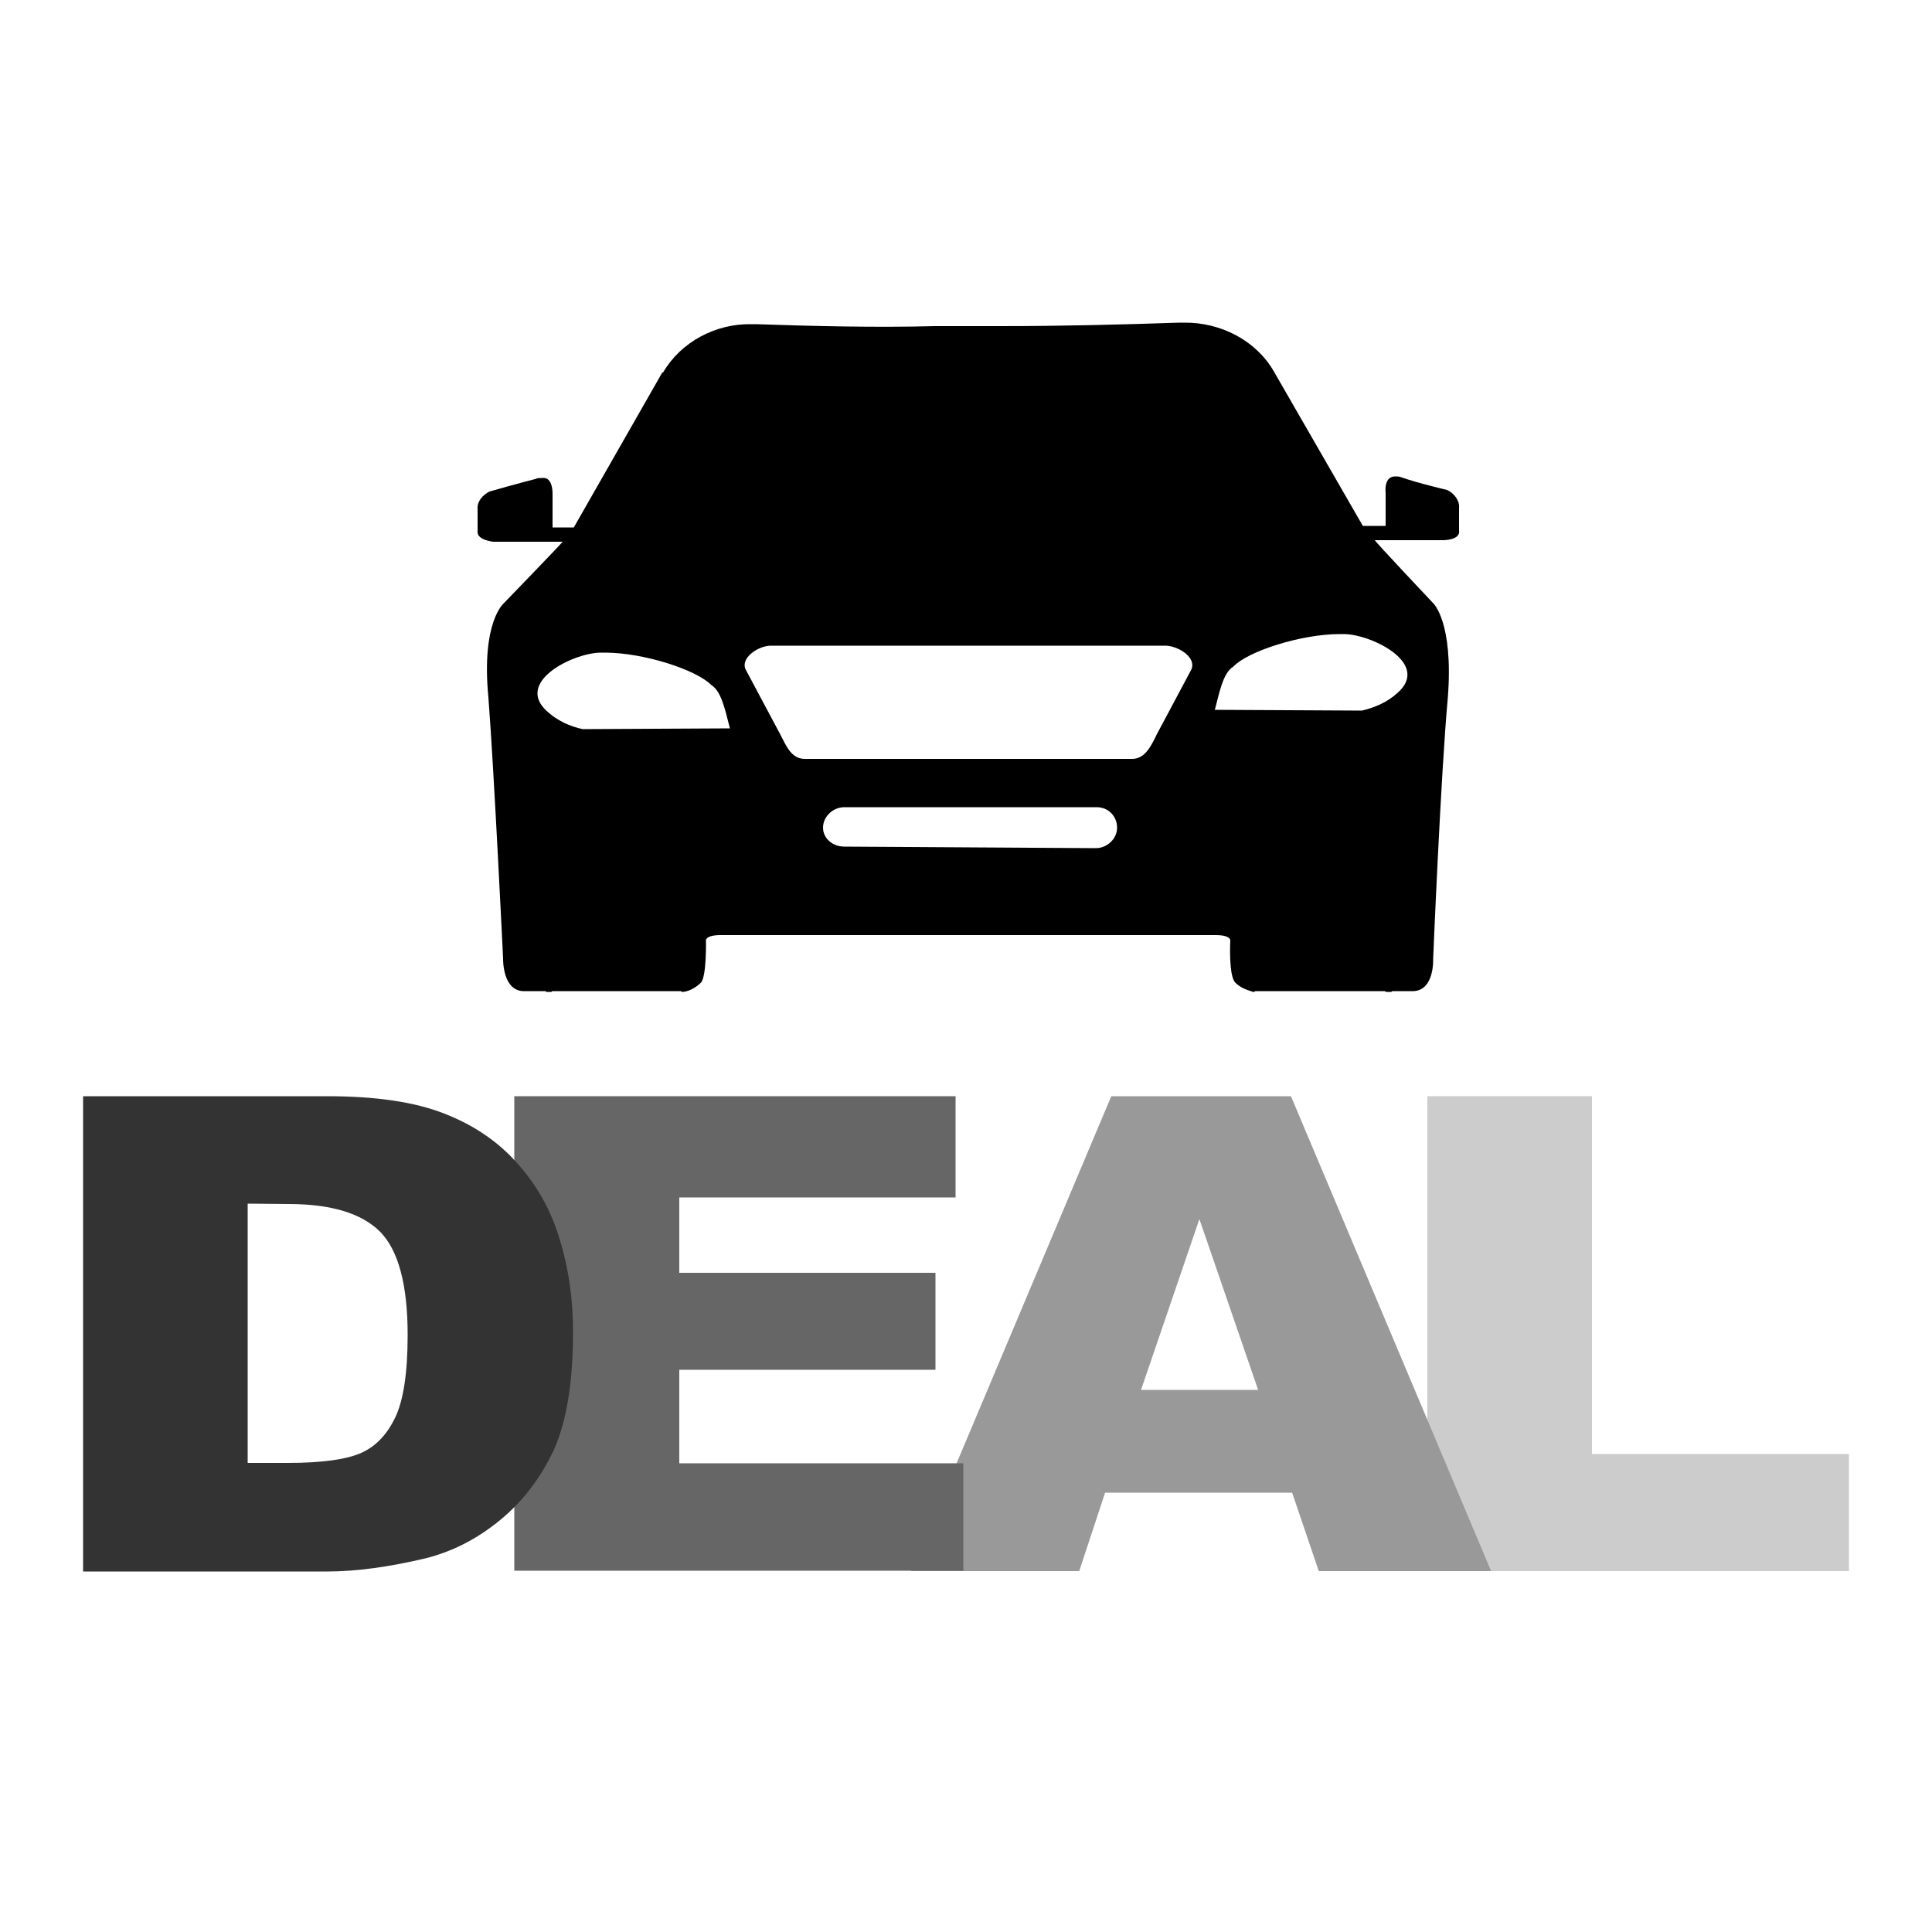
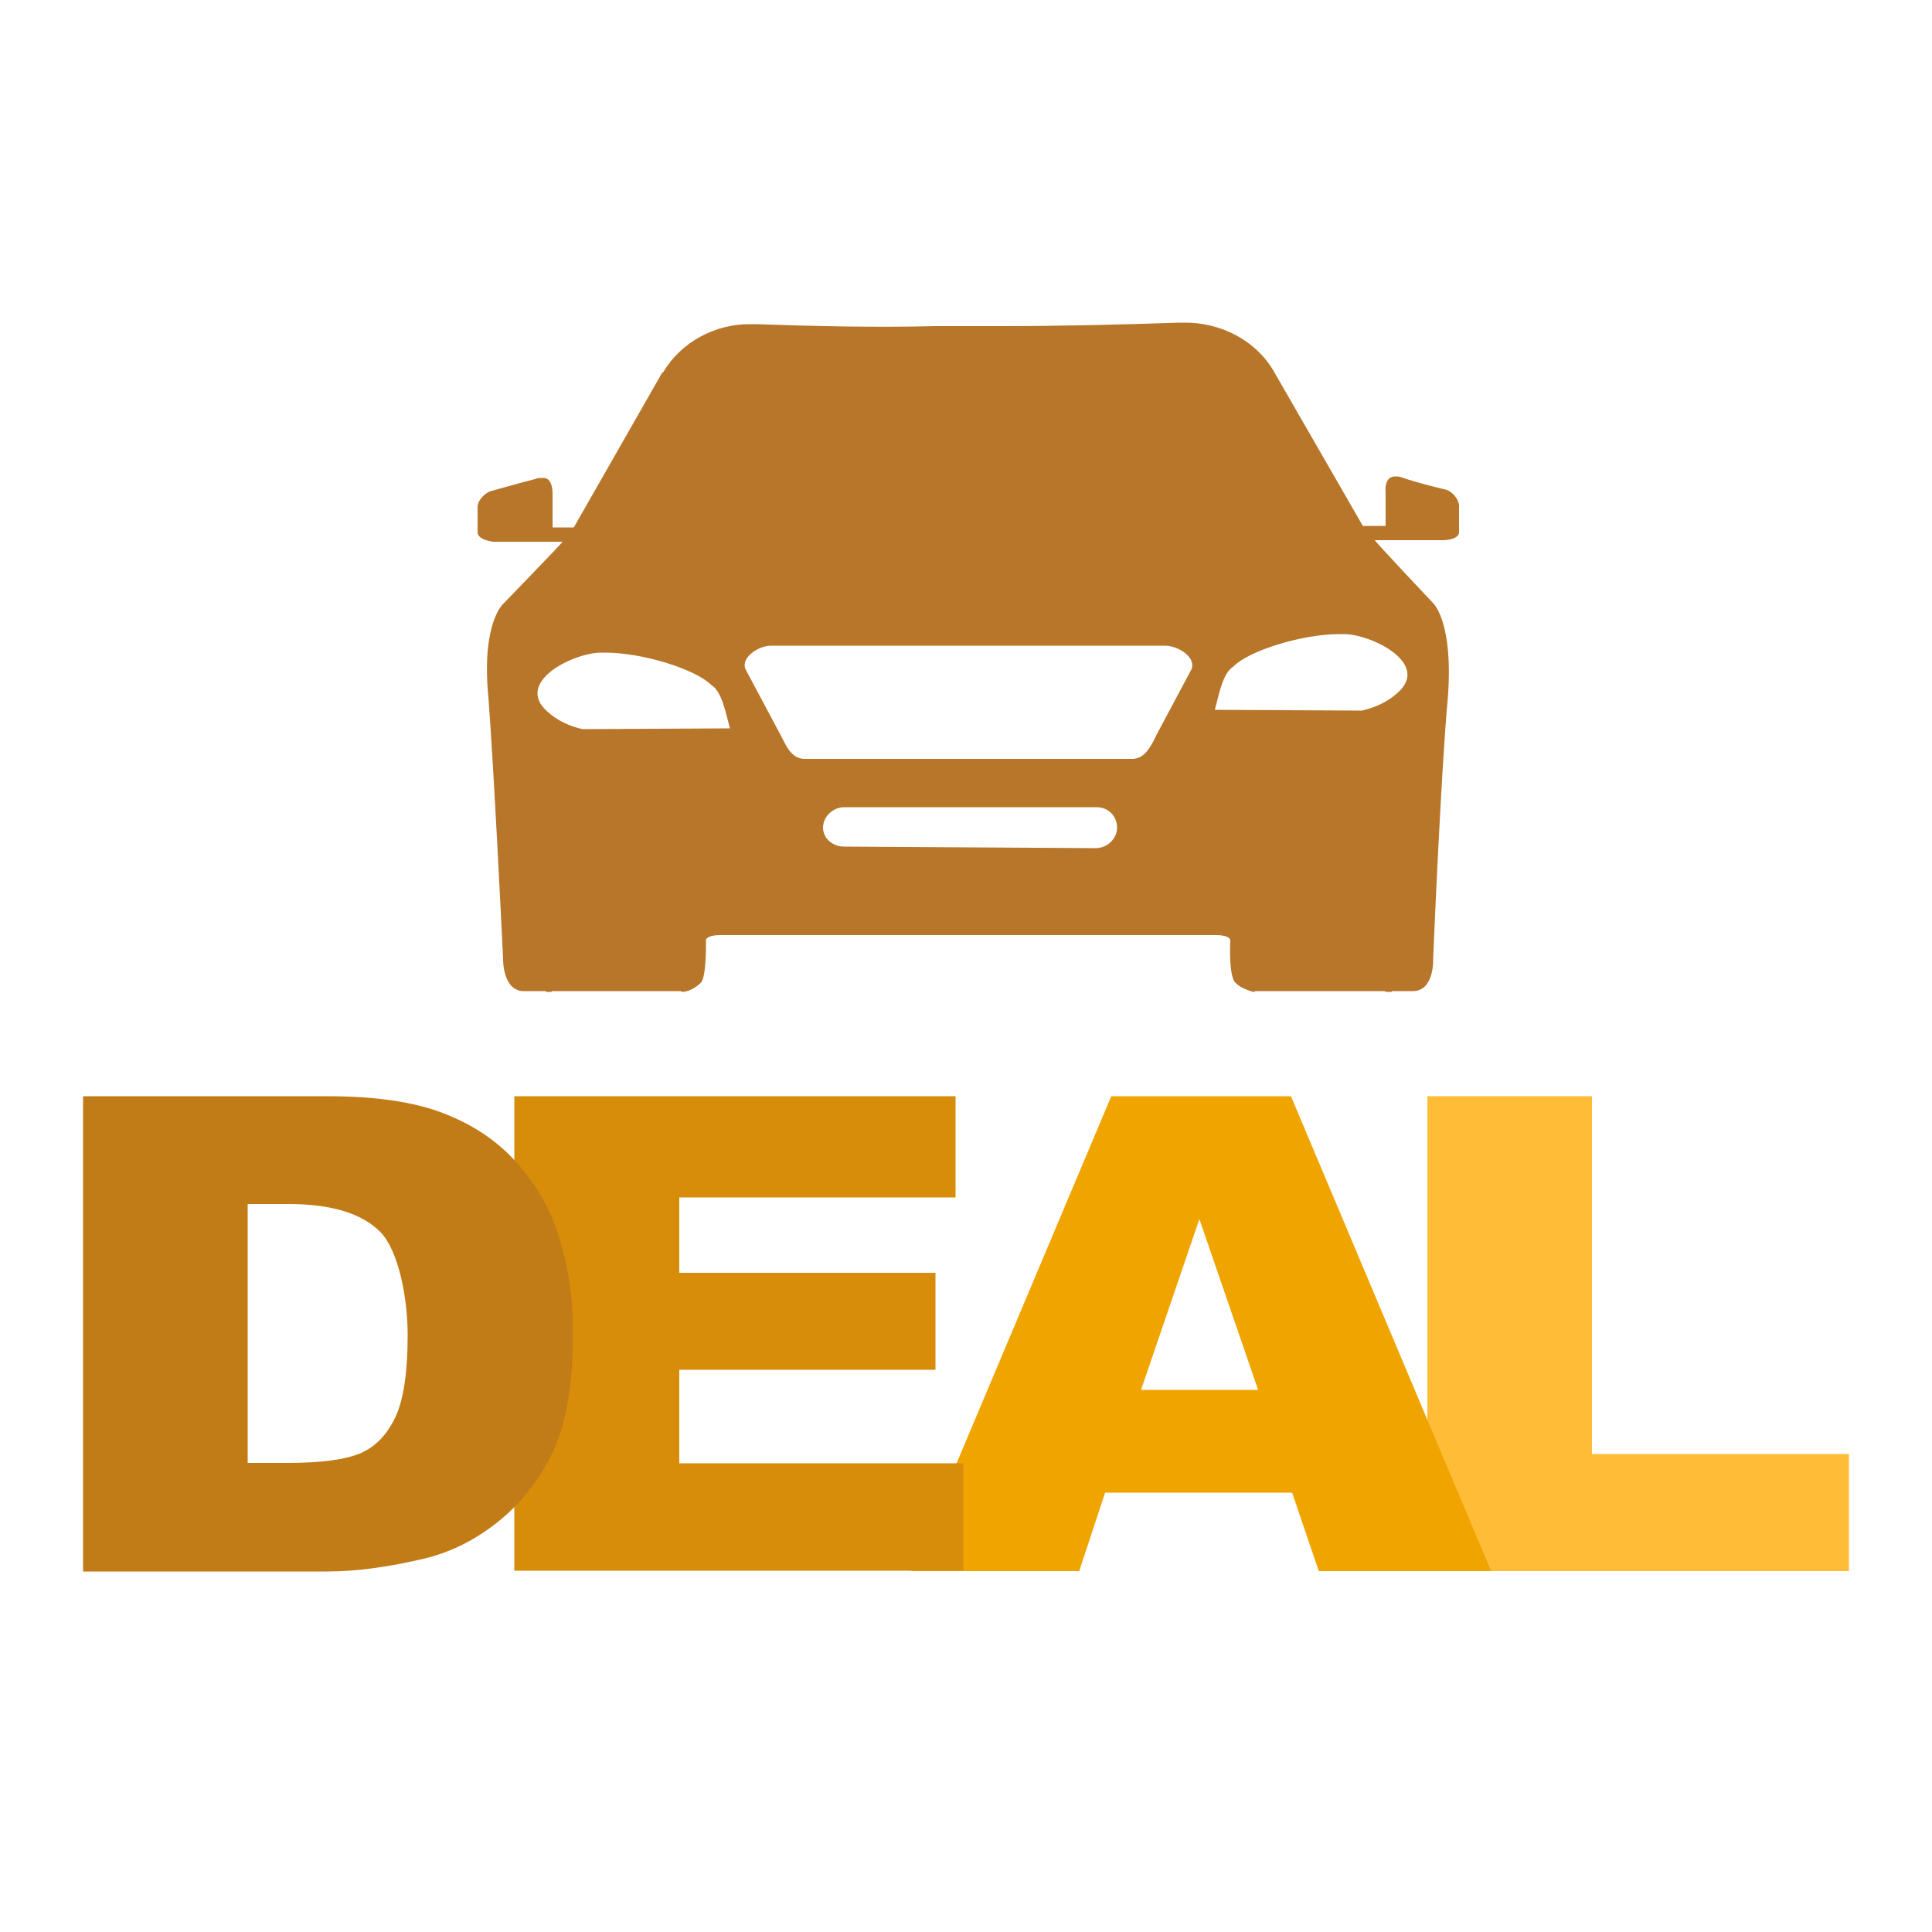
- <svg xmlns="http://www.w3.org/2000/svg" version="1.1" id="master-artboard" x="0px" y="0px" viewBox="0 0 500 500" style="enable-background:new 0 0 500 500;" xml:space="preserve">
-   <style type="text/css">
- 	.st0{fill:#0B2E4D;stroke:#AAAAAA;stroke-width:0.749;stroke-miterlimit:2.998;}
- 	.st1{fill:#CCCCCC;}
- 	.st2{fill:#999999;}
- 	.st3{fill:#666666;}
- 	.st4{fill:#333333;}
- </style>
-   <g transform="matrix(0.9083147, 0, 0, 0.9083147, 0.000009809222, 194.0569)">
-     <path class="st0" d="M221.3,125.9" />
-     <path class="st0" d="M329.1,116.4" />
-     <path class="st0" d="M292.2,23L292.2,23" />
-   </g>
-   <path d="M265.4,256.7L265.4,256.7 M195.8,83.9h-1.3c-9.3-0.2-18.3,4.6-22.9,12.5h-0.2l-22.9,40.1H143v-8.6c0,0,0.2-4.6-2.7-4.2  c-0.5,0-1.3,0-1.5,0.2c-4.4,1.1-12.1,3.3-12.1,3.3c-1.8,0.9-3.3,2.6-3.1,4.6v6c0,0-0.2,1.8,4,2.4h18c0,0.2-15.2,15.9-15.2,15.9  s-5.9,4.8-4,24.4c1.5,19.6,3.8,67.6,3.8,67.6s-0.2,8.1,5.1,8.4h5.9l0.2,0.2h1.3l0.2-0.2h33.4c0,0.2,0.2,0.2,0.5,0.2  c1.8-0.2,3.5-1.3,4.6-2.4c1.5-1.6,1.3-11,1.3-11s0-1.3,3.8-1.3h128.1c3.8,0,3.8,1.3,3.8,1.3s-0.5,9.2,1.3,11  c1.3,1.3,2.7,1.8,4.6,2.4c0.2,0,0.5,0,0.5-0.2h33.5l0.5,0.2h1.3l0.2-0.2h5.5c5.5-0.2,5.1-8.4,5.1-8.4s2-48.2,3.8-67.6  c1.5-19.6-3.8-24.4-3.8-24.4s-15.1-16-15.1-16.3h17.8c4.6-0.2,4-2.4,4-2.4v-6c0.2-1.8-1.3-3.8-3.1-4.6c0,0-7.7-1.8-11.9-3.3  c-0.5-0.2-1.1-0.2-1.3-0.2c-3.3-0.2-2.7,4.2-2.7,4.2v8.6h-5.9L329.6,96l0,0c-4.6-7.9-13.7-12.6-23.1-12.5h-1.3  c-14.7,0.5-30.4,0.9-46.2,0.9h-17C226.4,84.8,210.6,84.4,195.8,83.9L195.8,83.9z M218.5,219.1c-3.1,0-5.5-2.2-5.5-4.9l0,0l0,0  c0-2.9,2.6-5.3,5.5-5.3h65.3c3.1,0,5.3,2.4,5.3,5.3l0,0c0,2.9-2.6,5.3-5.5,5.3l0,0L218.5,219.1L218.5,219.1z M208.3,196.4  c-3.5,0-4.8-3.3-6.4-6.4l-8.8-16.5c-1.8-3.1,3.1-6.4,6.4-6.4h102.3c3.5,0.2,8.1,3.3,6.4,6.4l-8.8,16.5c-1.5,3.1-3.1,6.4-6.4,6.4  H208.3z M314.4,183.7c1.1-4,2-9.5,4.8-11.2c3.8-4,17.6-8.4,27.5-8.4h1.3c7.3,0.2,22.2,7.7,13.7,15.2c-2.6,2.4-5.9,3.8-9.2,4.6  L314.4,183.7z M251.1,242L251.1,242 M150.8,188.7c-3.3-0.7-6.6-2.2-9.2-4.6c-8.4-7.5,6.4-15,13.7-15.2h1.3c9.9,0,23.6,4.4,27.5,8.4  c2.7,1.6,3.7,7.1,4.8,11.2L150.8,188.7z" />
+ <svg xmlns="http://www.w3.org/2000/svg" version="1.1" viewBox="0 0 500 500">
+   <defs>
+     <style>
+       .cls-1 {
+         fill: #c17c17;
+       }
+ 
+       .cls-2 {
+         fill: #f0a400;
+       }
+ 
+       .cls-3 {
+         fill: #ffbc36;
+       }
+ 
+       .cls-4 {
+         fill: #0b2e4d;
+         stroke: #aaa;
+         stroke-miterlimit: 2.7;
+         stroke-width: .7px;
+       }
+ 
+       .cls-5 {
+         fill: #d88d0a;
+       }
+ 
+       .cls-6 {
+         fill: #b77629;
+       }
+     </style>
+   </defs>
  <g>
-     <path class="st1" d="M369.4,283.7H412v92.6h66.5v30.3H369.4V283.7z" />
-     <path class="st2" d="M325.6,359.7l-15.2-44.2l-15.1,44.2H325.6z M334.4,386.3H286l-6.7,20.3h-43.5l51.8-122.9h46.5l51.8,122.9   h-44.6L334.4,386.3z" />
-     <path class="st3" d="M133.1,283.7h114.2v26.2h-71.5v19.5h66.3v25.1h-66.3v24.2h73.5v27.8H133.1V283.7z" />
-     <path class="st4" d="M21.5,283.7h63.3c12.5,0,22.6,1.5,30.2,4.5c7.7,3,14,7.3,19,13c5,5.6,8.7,12.2,10.9,19.7   c2.3,7.5,3.4,15.4,3.4,23.8c0,13.1-1.7,23.3-5,30.6c-3.4,7.2-8,13.3-14,18.2c-6,4.9-12.4,8.1-19.2,9.8c-9.3,2.2-17.8,3.4-25.4,3.4   H21.5V283.7z M64.1,311.5v67.1h10.4c8.9,0,15.2-0.9,19-2.6s6.7-4.8,8.8-9.2c2.1-4.4,3.2-11.5,3.2-21.3c0-13-2.4-21.9-7.1-26.7   c-4.8-4.8-12.7-7.2-23.7-7.2L64.1,311.5L64.1,311.5z" />
+     <g id="master-artboard">
+       <g>
+         <path class="cls-4" d="M201,308.4" />
+         <path class="cls-4" d="M298.9,299.8" />
+         <path class="cls-4" d="M265.4,214.9h0" />
+       </g>
+       <path class="cls-6" d="M265.4,256.7h0M195.8,83.9h-1.3c-9.3-.2-18.3,4.6-22.9,12.5h-.2l-22.9,40.1h-5.5v-8.6s.2-4.6-2.7-4.2c-.5,0-1.3,0-1.5.2-4.4,1.1-12.1,3.3-12.1,3.3-1.8.9-3.3,2.6-3.1,4.6v6s-.2,1.8,4,2.4h18c0,.2-15.2,15.9-15.2,15.9,0,0-5.9,4.8-4,24.4,1.5,19.6,3.8,67.6,3.8,67.6,0,0-.2,8.1,5.1,8.4h5.9l.2.2h1.3l.2-.2h33.4c0,.2.2.2.5.2,1.8-.2,3.5-1.3,4.6-2.4,1.5-1.6,1.3-11,1.3-11,0,0,0-1.3,3.8-1.3h128.1c3.8,0,3.8,1.3,3.8,1.3,0,0-.5,9.2,1.3,11,1.3,1.3,2.7,1.8,4.6,2.4.2,0,.5,0,.5-.2h33.5l.5.2h1.3l.2-.2h5.5c5.5-.2,5.1-8.4,5.1-8.4,0,0,2-48.2,3.8-67.6,1.5-19.6-3.8-24.4-3.8-24.4,0,0-15.1-16-15.1-16.3h17.8c4.6-.2,4-2.4,4-2.4v-6c.2-1.8-1.3-3.8-3.1-4.6,0,0-7.7-1.8-11.9-3.3-.5-.2-1.1-.2-1.3-.2-3.3-.2-2.7,4.2-2.7,4.2v8.6h-5.9l-23.1-40.1h0c-4.6-7.9-13.7-12.6-23.1-12.5h-1.3c-14.7.5-30.4.9-46.2.9h-17c-15.6.4-31.4,0-46.2-.5h0ZM218.5,219.1c-3.1,0-5.5-2.2-5.5-4.9h0c0-2.9,2.6-5.3,5.5-5.3h65.3c3.1,0,5.3,2.4,5.3,5.3h0c0,2.9-2.6,5.3-5.5,5.3h0l-65.1-.4h0ZM208.3,196.4c-3.5,0-4.8-3.3-6.4-6.4l-8.8-16.5c-1.8-3.1,3.1-6.4,6.4-6.4h102.3c3.5.2,8.1,3.3,6.4,6.4l-8.8,16.5c-1.5,3.1-3.1,6.4-6.4,6.4h-84.7ZM314.4,183.7c1.1-4,2-9.5,4.8-11.2,3.8-4,17.6-8.4,27.5-8.4h1.3c7.3.2,22.2,7.7,13.7,15.2-2.6,2.4-5.9,3.8-9.2,4.6l-38.1-.2ZM251.1,242h0M150.8,188.7c-3.3-.7-6.6-2.2-9.2-4.6-8.4-7.5,6.4-15,13.7-15.2h1.3c9.9,0,23.6,4.4,27.5,8.4,2.7,1.6,3.7,7.1,4.8,11.2l-38.1.2Z" />
+       <path class="cls-3" d="M369.4,283.7h42.6v92.6h66.5v30.3h-109.1v-122.9Z" />
+       <path class="cls-2" d="M325.6,359.7l-15.2-44.2-15.1,44.2h30.3ZM334.4,386.3h-48.4l-6.7,20.3h-43.5l51.8-122.9h46.5l51.8,122.9h-44.6l-6.9-20.3Z" />
+       <path class="cls-5" d="M133.1,283.7h114.2v26.2h-71.5v19.5h66.3v25.1h-66.3v24.2h73.5v27.8h-116.2v-122.8Z" />
+       <path class="cls-1" d="M21.5,283.7h63.3c12.5,0,22.6,1.5,30.2,4.5,7.7,3,14,7.3,19,13,5,5.6,8.7,12.2,10.9,19.7,2.3,7.5,3.4,15.4,3.4,23.8,0,13.1-1.7,23.3-5,30.6-3.4,7.2-8,13.3-14,18.2-6,4.9-12.4,8.1-19.2,9.8-9.3,2.2-17.8,3.4-25.4,3.4H21.5v-123ZM64.1,311.5v67.1h10.4c8.9,0,15.2-.9,19-2.6s6.7-4.8,8.8-9.2c2.1-4.4,3.2-11.5,3.2-21.3s-2.4-21.9-7.1-26.7c-4.8-4.8-12.7-7.2-23.7-7.2h-10.6Z" />
+     </g>
  </g>
</svg>
